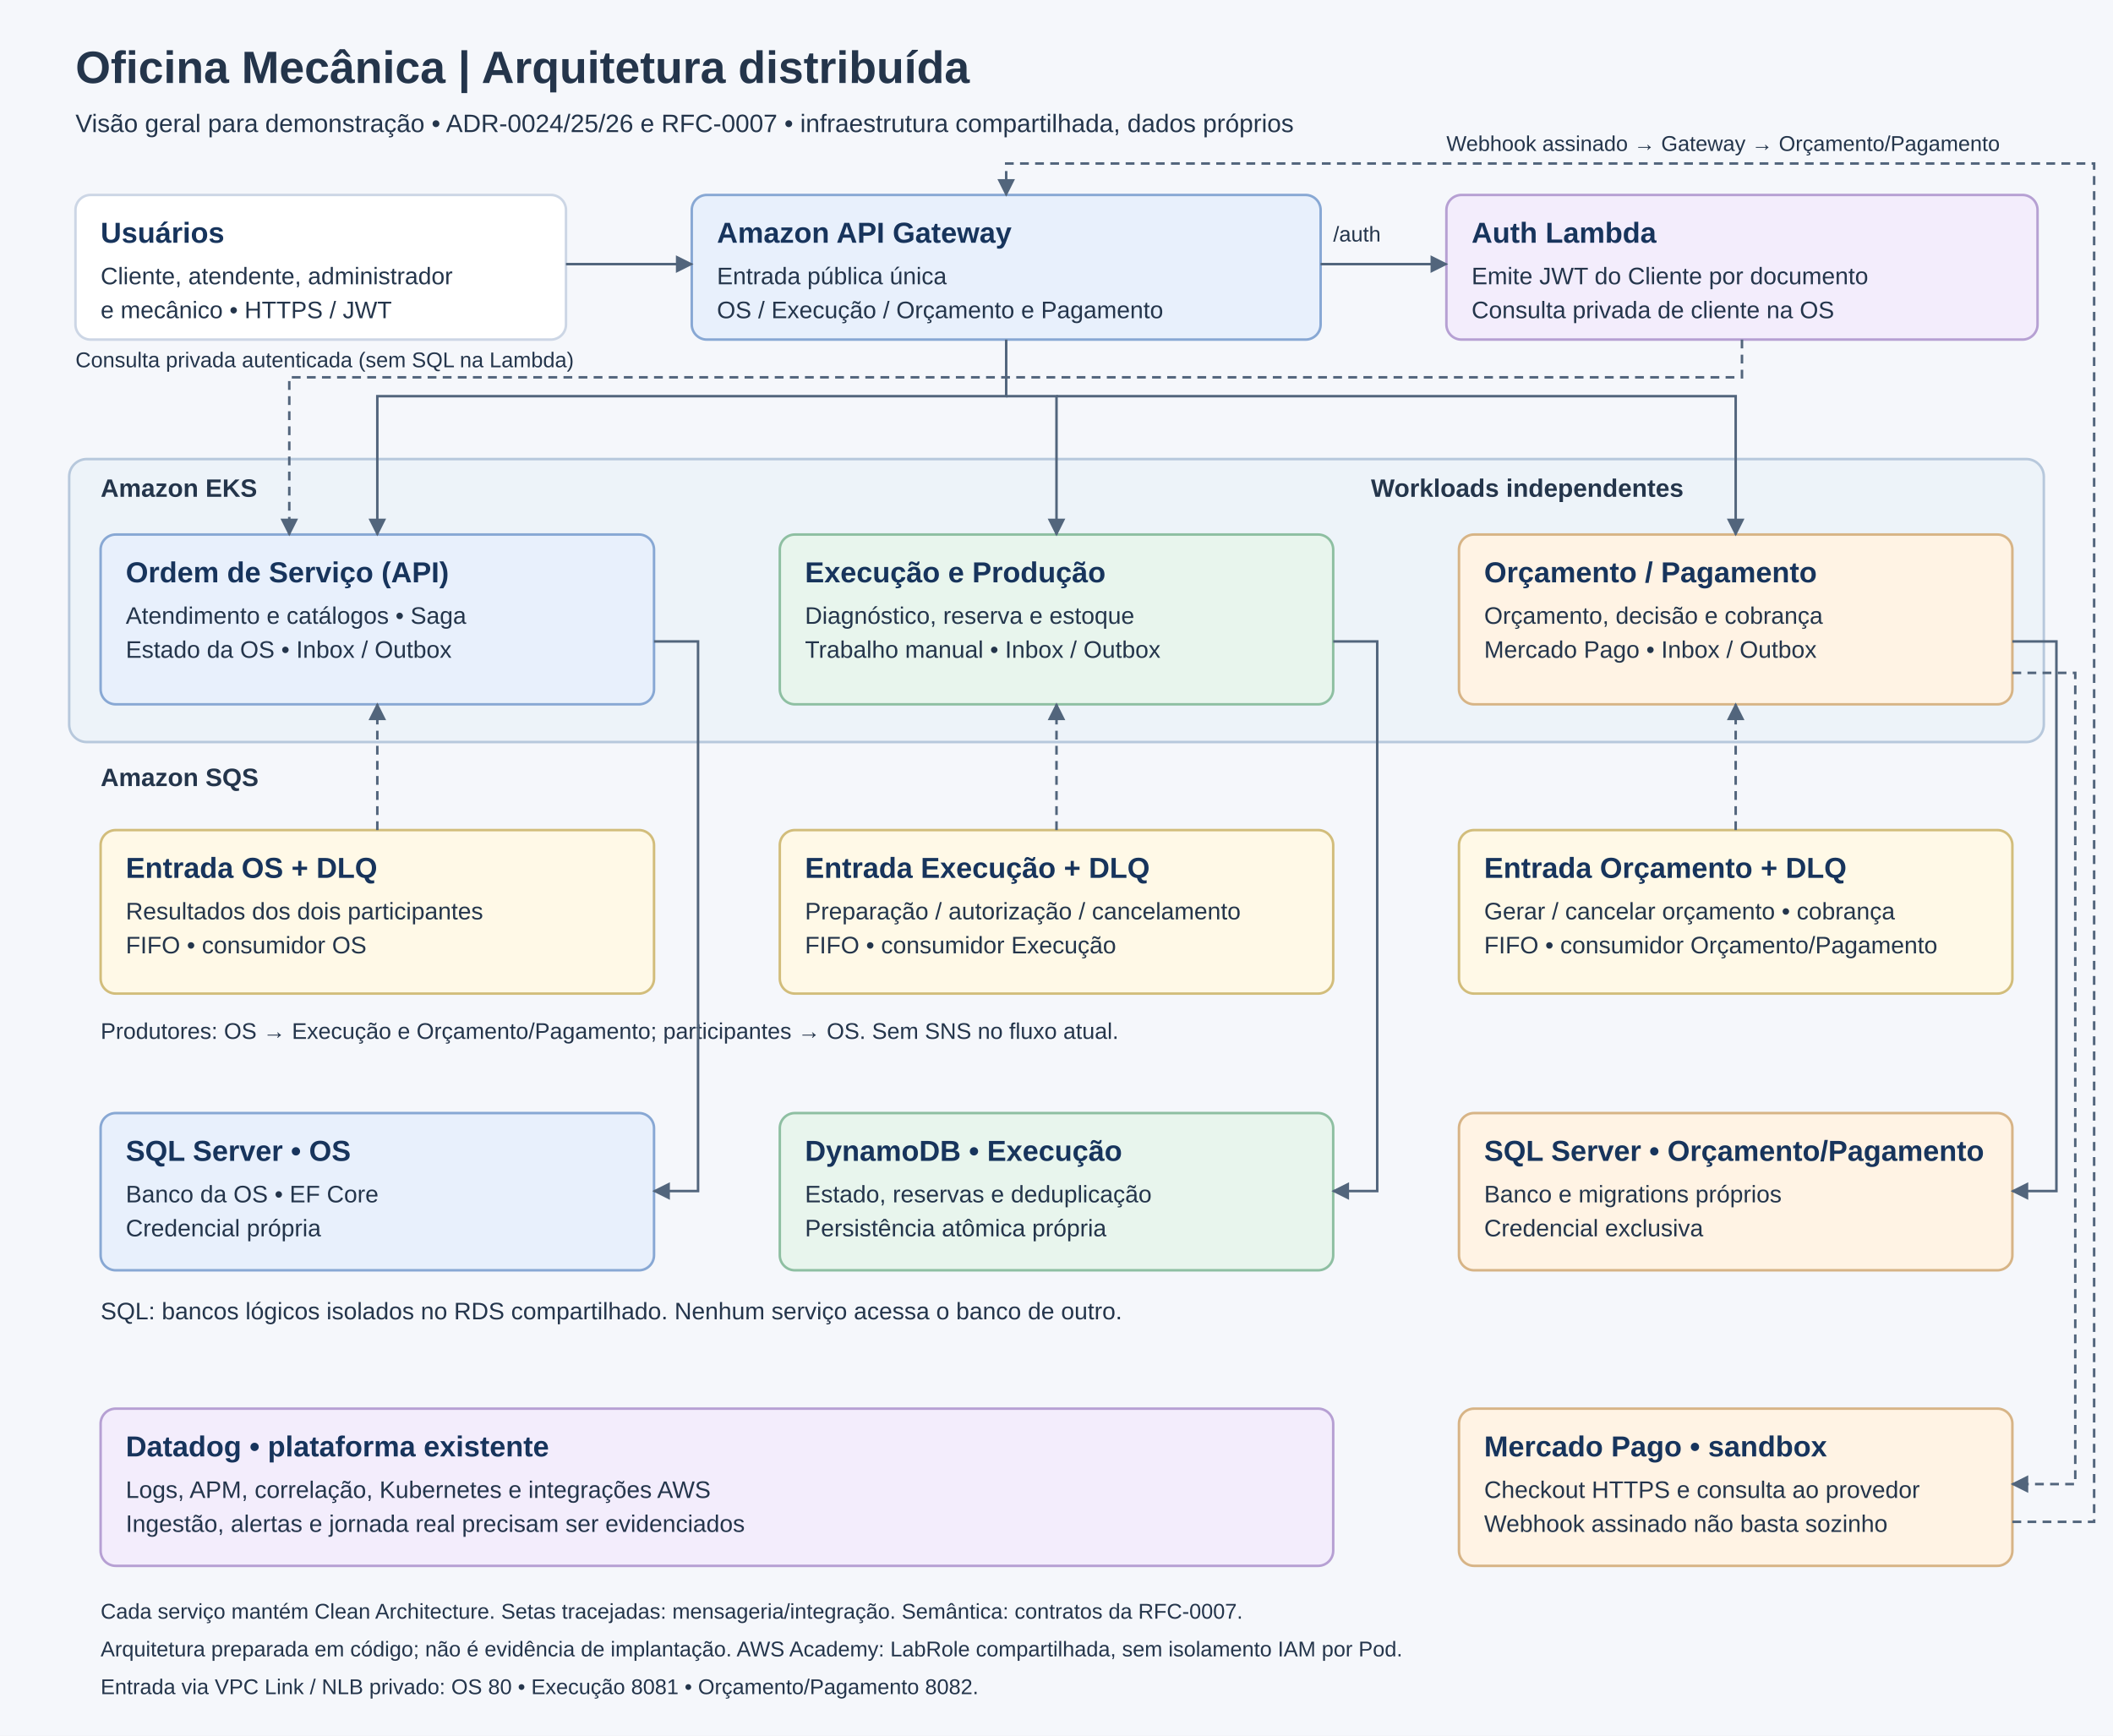
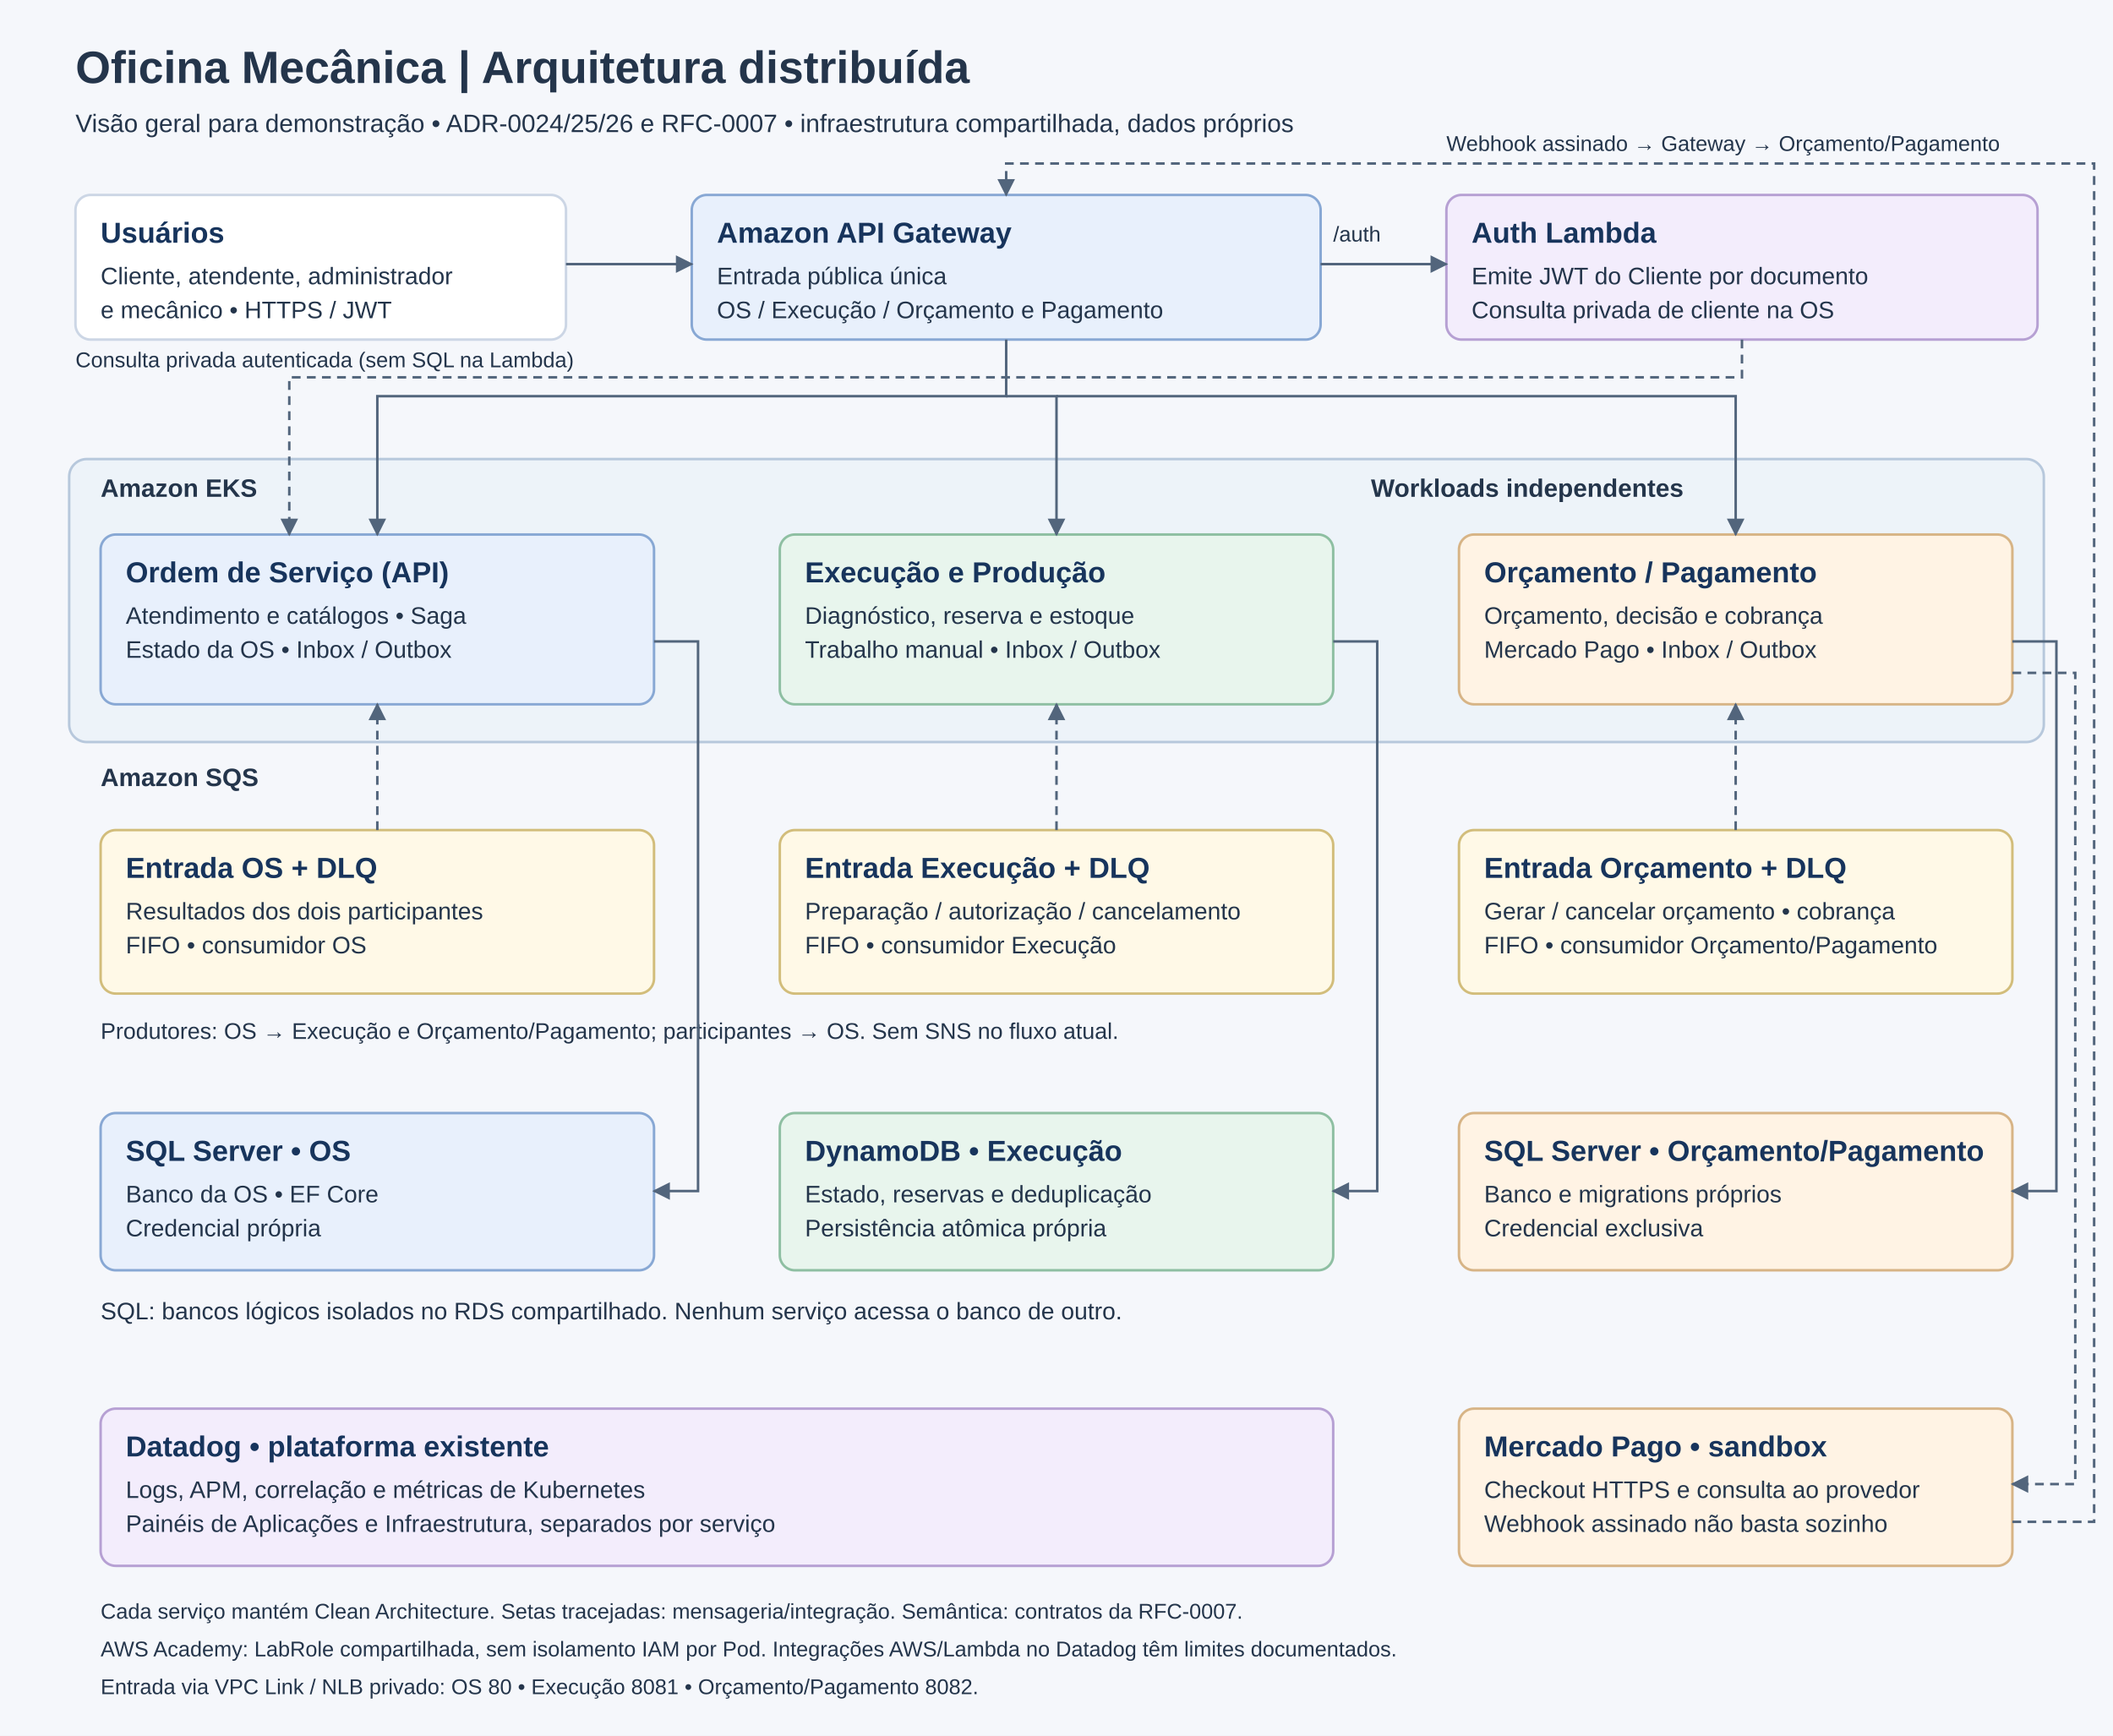
<svg xmlns="http://www.w3.org/2000/svg" width="1680" height="1380" viewBox="0 0 1680 1380">
  <defs>
    <marker id="arrow" viewBox="0 0 10 10" refX="9" refY="5" markerWidth="7" markerHeight="7" orient="auto-start-reverse">
      <path d="M0,0 L10,5 L0,10 Z" fill="#52657c" />
    </marker>
  </defs>
  <rect width="100%" height="100%" fill="#f5f7fb" />
  <text x="60" y="66" font-family="Segoe UI,Arial,sans-serif" font-size="36" font-weight="700" fill="#24354b">Oficina Mecânica | Arquitetura distribuída</text>
  <text x="60" y="105" font-family="Segoe UI,Arial,sans-serif" font-size="20" font-weight="400" fill="#24354b">Visão geral para demonstração • ADR-0024/25/26 e RFC-0007 • infraestrutura compartilhada, dados próprios</text>
  <rect x="60" y="155" width="390" height="115" rx="12" fill="#ffffff" stroke="#ccd6e5" stroke-width="2" />
  <text x="80" y="193" font-family="Segoe UI,Arial,sans-serif" font-size="23" font-weight="700" fill="#17345c">Usuários</text>
  <text x="80" y="226" font-family="Segoe UI,Arial,sans-serif" font-size="19" font-weight="400" fill="#24354b">Cliente, atendente, administrador</text>
  <text x="80" y="253" font-family="Segoe UI,Arial,sans-serif" font-size="19" font-weight="400" fill="#24354b">e mecânico • HTTPS / JWT</text>
  <rect x="550" y="155" width="500" height="115" rx="12" fill="#e8f0fc" stroke="#88a8d4" stroke-width="2" />
  <text x="570" y="193" font-family="Segoe UI,Arial,sans-serif" font-size="23" font-weight="700" fill="#17345c">Amazon API Gateway</text>
  <text x="570" y="226" font-family="Segoe UI,Arial,sans-serif" font-size="19" font-weight="400" fill="#24354b">Entrada pública única</text>
  <text x="570" y="253" font-family="Segoe UI,Arial,sans-serif" font-size="19" font-weight="400" fill="#24354b">OS / Execução / Orçamento e Pagamento</text>
  <rect x="1150" y="155" width="470" height="115" rx="12" fill="#f3edfc" stroke="#b6a0d3" stroke-width="2" />
  <text x="1170" y="193" font-family="Segoe UI,Arial,sans-serif" font-size="23" font-weight="700" fill="#17345c">Auth Lambda</text>
  <text x="1170" y="226" font-family="Segoe UI,Arial,sans-serif" font-size="19" font-weight="400" fill="#24354b">Emite JWT do Cliente por documento</text>
  <text x="1170" y="253" font-family="Segoe UI,Arial,sans-serif" font-size="19" font-weight="400" fill="#24354b">Consulta privada de cliente na OS</text>
  <polyline points="450,210 550,210" fill="none" stroke="#52657c" stroke-width="2" marker-end="url(#arrow)" />
  <polyline points="1050,210 1150,210" fill="none" stroke="#52657c" stroke-width="2" marker-end="url(#arrow)" />
  <text x="1060" y="192" font-family="Segoe UI,Arial,sans-serif" font-size="17" font-weight="400" fill="#24354b">/auth</text>
  <rect x="55" y="365" width="1570" height="225" rx="14" fill="#edf3f9" stroke="#b7c8dc" stroke-width="2" />
  <text x="80" y="395" font-family="Segoe UI,Arial,sans-serif" font-size="20" font-weight="700" fill="#24354b">Amazon EKS</text>
  <text x="1090" y="395" font-family="Segoe UI,Arial,sans-serif" font-size="20" font-weight="700" fill="#24354b">Workloads independentes</text>
  <rect x="80" y="425" width="440" height="135" rx="12" fill="#e8f0fc" stroke="#88a8d4" stroke-width="2" />
  <text x="100" y="463" font-family="Segoe UI,Arial,sans-serif" font-size="23" font-weight="700" fill="#17345c">Ordem de Serviço (API)</text>
  <text x="100" y="496" font-family="Segoe UI,Arial,sans-serif" font-size="19" font-weight="400" fill="#24354b">Atendimento e catálogos • Saga</text>
  <text x="100" y="523" font-family="Segoe UI,Arial,sans-serif" font-size="19" font-weight="400" fill="#24354b">Estado da OS • Inbox / Outbox</text>
  <rect x="620" y="425" width="440" height="135" rx="12" fill="#e8f5ed" stroke="#8ebfa2" stroke-width="2" />
  <text x="640" y="463" font-family="Segoe UI,Arial,sans-serif" font-size="23" font-weight="700" fill="#17345c">Execução e Produção</text>
  <text x="640" y="496" font-family="Segoe UI,Arial,sans-serif" font-size="19" font-weight="400" fill="#24354b">Diagnóstico, reserva e estoque</text>
  <text x="640" y="523" font-family="Segoe UI,Arial,sans-serif" font-size="19" font-weight="400" fill="#24354b">Trabalho manual • Inbox / Outbox</text>
  <rect x="1160" y="425" width="440" height="135" rx="12" fill="#fff3e4" stroke="#d7b486" stroke-width="2" />
  <text x="1180" y="463" font-family="Segoe UI,Arial,sans-serif" font-size="23" font-weight="700" fill="#17345c">Orçamento / Pagamento</text>
  <text x="1180" y="496" font-family="Segoe UI,Arial,sans-serif" font-size="19" font-weight="400" fill="#24354b">Orçamento, decisão e cobrança</text>
  <text x="1180" y="523" font-family="Segoe UI,Arial,sans-serif" font-size="19" font-weight="400" fill="#24354b">Mercado Pago • Inbox / Outbox</text>
  <polyline points="800,270 800,315 300,315 300,425" fill="none" stroke="#52657c" stroke-width="2" marker-end="url(#arrow)" />
  <polyline points="800,315 840,315 840,425" fill="none" stroke="#52657c" stroke-width="2" marker-end="url(#arrow)" />
  <polyline points="840,315 1380,315 1380,425" fill="none" stroke="#52657c" stroke-width="2" marker-end="url(#arrow)" />
  <polyline points="1385,270 1385,300 230,300 230,425" fill="none" stroke="#52657c" stroke-width="2" stroke-dasharray="7 5" marker-end="url(#arrow)" />
  <text x="60" y="292" font-family="Segoe UI,Arial,sans-serif" font-size="17" font-weight="400" fill="#24354b">Consulta privada autenticada (sem SQL na Lambda)</text>
  <rect x="80" y="660" width="440" height="130" rx="12" fill="#fff9e7" stroke="#d2bd7b" stroke-width="2" />
  <text x="100" y="698" font-family="Segoe UI,Arial,sans-serif" font-size="23" font-weight="700" fill="#17345c">Entrada OS + DLQ</text>
  <text x="100" y="731" font-family="Segoe UI,Arial,sans-serif" font-size="19" font-weight="400" fill="#24354b">Resultados dos dois participantes</text>
  <text x="100" y="758" font-family="Segoe UI,Arial,sans-serif" font-size="19" font-weight="400" fill="#24354b">FIFO • consumidor OS</text>
  <polyline points="300,660 300,560" fill="none" stroke="#52657c" stroke-width="2" stroke-dasharray="7 5" marker-end="url(#arrow)" />
  <rect x="620" y="660" width="440" height="130" rx="12" fill="#fff9e7" stroke="#d2bd7b" stroke-width="2" />
  <text x="640" y="698" font-family="Segoe UI,Arial,sans-serif" font-size="23" font-weight="700" fill="#17345c">Entrada Execução + DLQ</text>
  <text x="640" y="731" font-family="Segoe UI,Arial,sans-serif" font-size="19" font-weight="400" fill="#24354b">Preparação / autorização / cancelamento</text>
  <text x="640" y="758" font-family="Segoe UI,Arial,sans-serif" font-size="19" font-weight="400" fill="#24354b">FIFO • consumidor Execução</text>
  <polyline points="840,660 840,560" fill="none" stroke="#52657c" stroke-width="2" stroke-dasharray="7 5" marker-end="url(#arrow)" />
  <rect x="1160" y="660" width="440" height="130" rx="12" fill="#fff9e7" stroke="#d2bd7b" stroke-width="2" />
  <text x="1180" y="698" font-family="Segoe UI,Arial,sans-serif" font-size="23" font-weight="700" fill="#17345c">Entrada Orçamento + DLQ</text>
  <text x="1180" y="731" font-family="Segoe UI,Arial,sans-serif" font-size="19" font-weight="400" fill="#24354b">Gerar / cancelar orçamento • cobrança</text>
  <text x="1180" y="758" font-family="Segoe UI,Arial,sans-serif" font-size="19" font-weight="400" fill="#24354b">FIFO • consumidor Orçamento/Pagamento</text>
  <polyline points="1380,660 1380,560" fill="none" stroke="#52657c" stroke-width="2" stroke-dasharray="7 5" marker-end="url(#arrow)" />
  <text x="80" y="625" font-family="Segoe UI,Arial,sans-serif" font-size="20" font-weight="700" fill="#24354b">Amazon SQS</text>
  <text x="80" y="826" font-family="Segoe UI,Arial,sans-serif" font-size="18" font-weight="400" fill="#24354b">Produtores: OS → Execução e Orçamento/Pagamento; participantes → OS. Sem SNS no fluxo atual.</text>
  <rect x="80" y="885" width="440" height="125" rx="12" fill="#e8f0fc" stroke="#88a8d4" stroke-width="2" />
  <text x="100" y="923" font-family="Segoe UI,Arial,sans-serif" font-size="23" font-weight="700" fill="#17345c">SQL Server • OS</text>
  <text x="100" y="956" font-family="Segoe UI,Arial,sans-serif" font-size="19" font-weight="400" fill="#24354b">Banco da OS • EF Core</text>
  <text x="100" y="983" font-family="Segoe UI,Arial,sans-serif" font-size="19" font-weight="400" fill="#24354b">Credencial própria</text>
  <rect x="620" y="885" width="440" height="125" rx="12" fill="#e8f5ed" stroke="#8ebfa2" stroke-width="2" />
  <text x="640" y="923" font-family="Segoe UI,Arial,sans-serif" font-size="23" font-weight="700" fill="#17345c">DynamoDB • Execução</text>
  <text x="640" y="956" font-family="Segoe UI,Arial,sans-serif" font-size="19" font-weight="400" fill="#24354b">Estado, reservas e deduplicação</text>
  <text x="640" y="983" font-family="Segoe UI,Arial,sans-serif" font-size="19" font-weight="400" fill="#24354b">Persistência atômica própria</text>
  <rect x="1160" y="885" width="440" height="125" rx="12" fill="#fff3e4" stroke="#d7b486" stroke-width="2" />
  <text x="1180" y="923" font-family="Segoe UI,Arial,sans-serif" font-size="23" font-weight="700" fill="#17345c">SQL Server • Orçamento/Pagamento</text>
  <text x="1180" y="956" font-family="Segoe UI,Arial,sans-serif" font-size="19" font-weight="400" fill="#24354b">Banco e migrations próprios</text>
  <text x="1180" y="983" font-family="Segoe UI,Arial,sans-serif" font-size="19" font-weight="400" fill="#24354b">Credencial exclusiva</text>
  <polyline points="520,510 555,510 555,947 520,947" fill="none" stroke="#52657c" stroke-width="2" marker-end="url(#arrow)" />
  <polyline points="1060,510 1095,510 1095,947 1060,947" fill="none" stroke="#52657c" stroke-width="2" marker-end="url(#arrow)" />
  <polyline points="1600,510 1635,510 1635,947 1600,947" fill="none" stroke="#52657c" stroke-width="2" marker-end="url(#arrow)" />
  <text x="80" y="1049" font-family="Segoe UI,Arial,sans-serif" font-size="19" font-weight="400" fill="#24354b">SQL: bancos lógicos isolados no RDS compartilhado. Nenhum serviço acessa o banco de outro.</text>
  <rect x="80" y="1120" width="980" height="125" rx="12" fill="#f3edfc" stroke="#b6a0d3" stroke-width="2" />
  <text x="100" y="1158" font-family="Segoe UI,Arial,sans-serif" font-size="23" font-weight="700" fill="#17345c">Datadog • plataforma existente</text>
-   <text x="100" y="1191" font-family="Segoe UI,Arial,sans-serif" font-size="19" font-weight="400" fill="#24354b">Logs, APM, correlação, Kubernetes e integrações AWS</text>
-   <text x="100" y="1218" font-family="Segoe UI,Arial,sans-serif" font-size="19" font-weight="400" fill="#24354b">Ingestão, alertas e jornada real precisam ser evidenciados</text>
+   <text x="100" y="1191" font-family="Segoe UI,Arial,sans-serif" font-size="19" font-weight="400" fill="#24354b">Logs, APM, correlação e métricas de Kubernetes</text>
+   <text x="100" y="1218" font-family="Segoe UI,Arial,sans-serif" font-size="19" font-weight="400" fill="#24354b">Painéis de Aplicações e Infraestrutura, separados por serviço</text>
  <rect x="1160" y="1120" width="440" height="125" rx="12" fill="#fff3e4" stroke="#d7b486" stroke-width="2" />
  <text x="1180" y="1158" font-family="Segoe UI,Arial,sans-serif" font-size="23" font-weight="700" fill="#17345c">Mercado Pago • sandbox</text>
  <text x="1180" y="1191" font-family="Segoe UI,Arial,sans-serif" font-size="19" font-weight="400" fill="#24354b">Checkout HTTPS e consulta ao provedor</text>
  <text x="1180" y="1218" font-family="Segoe UI,Arial,sans-serif" font-size="19" font-weight="400" fill="#24354b">Webhook assinado não basta sozinho</text>
  <polyline points="1600,535 1650,535 1650,1180 1600,1180" fill="none" stroke="#52657c" stroke-width="2" stroke-dasharray="7 5" marker-end="url(#arrow)" />
  <polyline points="1600,1210 1665,1210 1665,130 800,130 800,155" fill="none" stroke="#52657c" stroke-width="2" stroke-dasharray="7 5" marker-end="url(#arrow)" />
  <text x="1150" y="120" font-family="Segoe UI,Arial,sans-serif" font-size="17" font-weight="400" fill="#24354b">Webhook assinado → Gateway → Orçamento/Pagamento</text>
  <text x="80" y="1287" font-family="Segoe UI,Arial,sans-serif" font-size="17" font-weight="400" fill="#24354b">Cada serviço mantém Clean Architecture. Setas tracejadas: mensageria/integração. Semântica: contratos da RFC-0007.</text>
-   <text x="80" y="1317" font-family="Segoe UI,Arial,sans-serif" font-size="17" font-weight="400" fill="#24354b">Arquitetura preparada em código; não é evidência de implantação. AWS Academy: LabRole compartilhada, sem isolamento IAM por Pod.</text>
+   <text x="80" y="1317" font-family="Segoe UI,Arial,sans-serif" font-size="17" font-weight="400" fill="#24354b">AWS Academy: LabRole compartilhada, sem isolamento IAM por Pod. Integrações AWS/Lambda no Datadog têm limites documentados.</text>
  <text x="80" y="1347" font-family="Segoe UI,Arial,sans-serif" font-size="17" font-weight="400" fill="#24354b">Entrada via VPC Link / NLB privado: OS 80 • Execução 8081 • Orçamento/Pagamento 8082.</text>
</svg>
